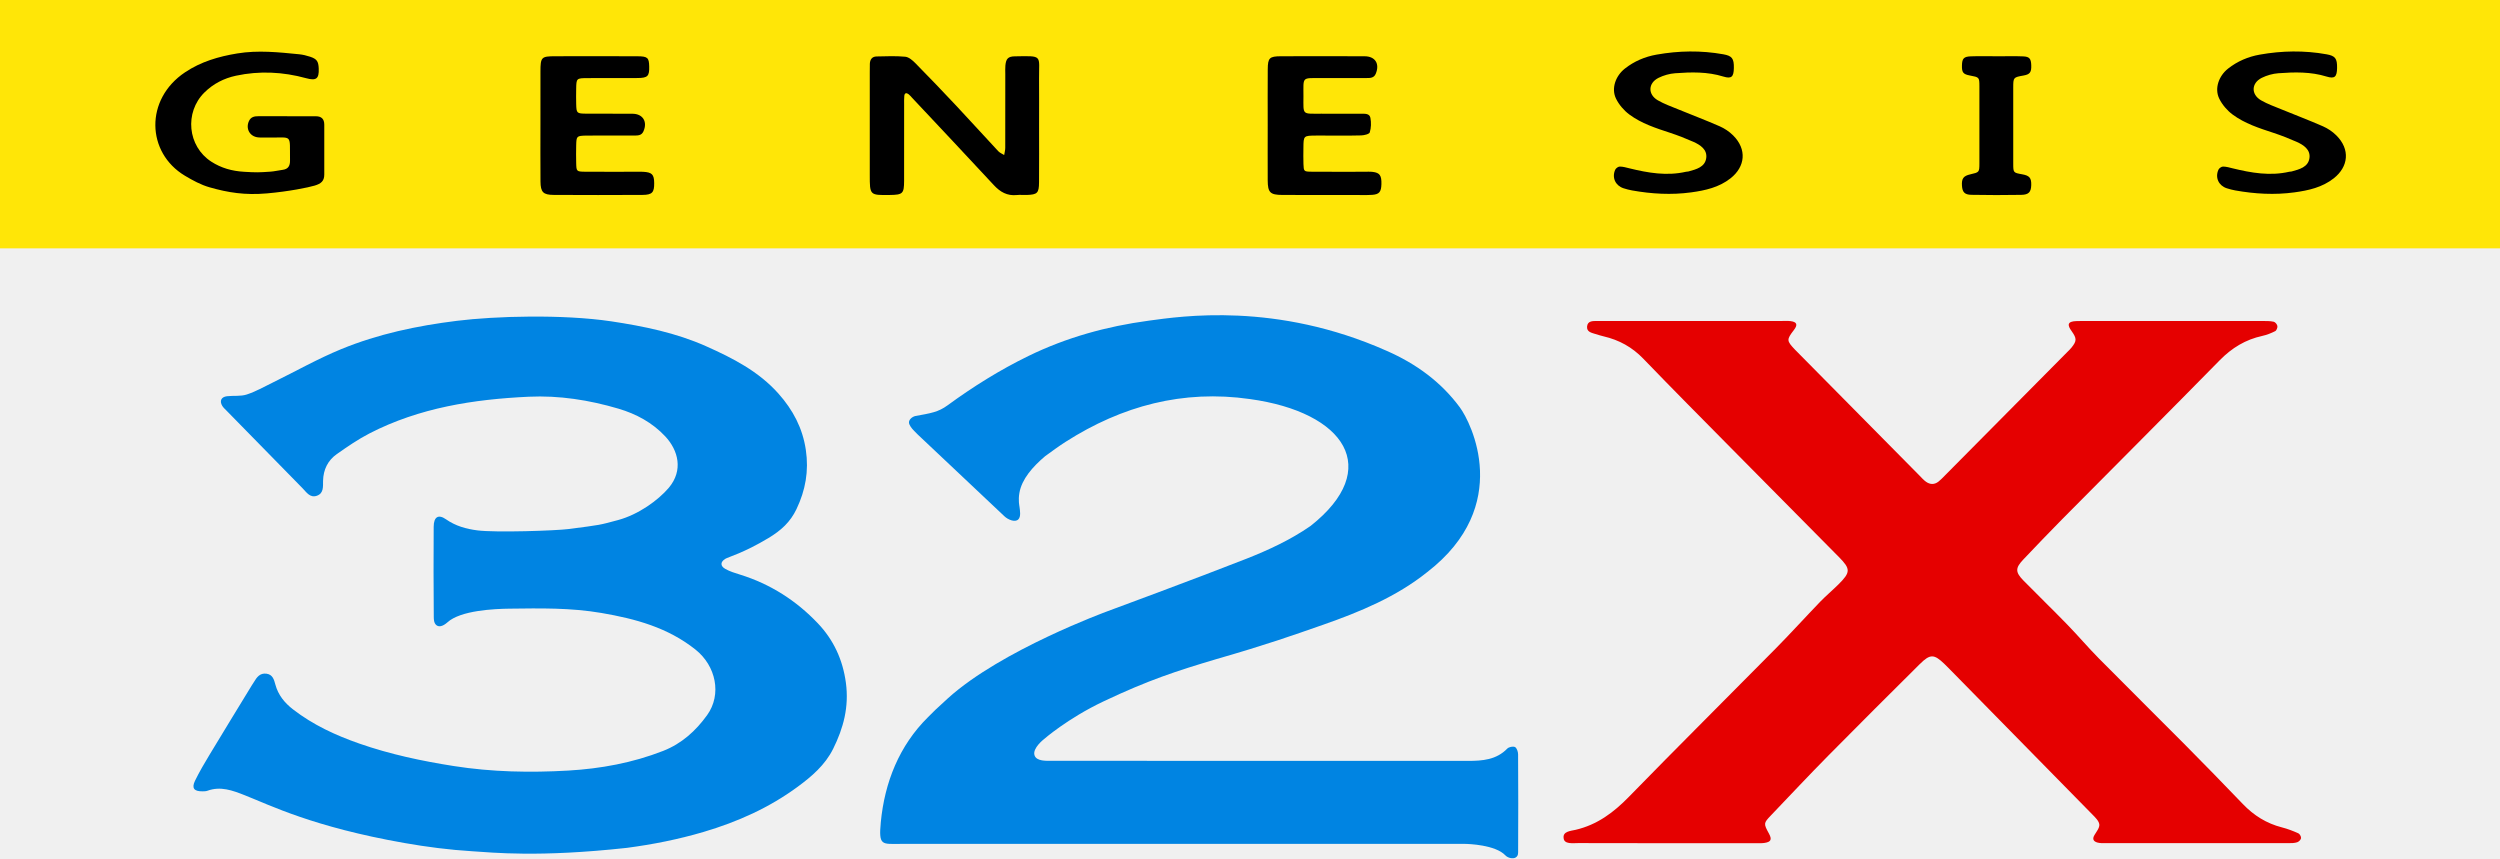
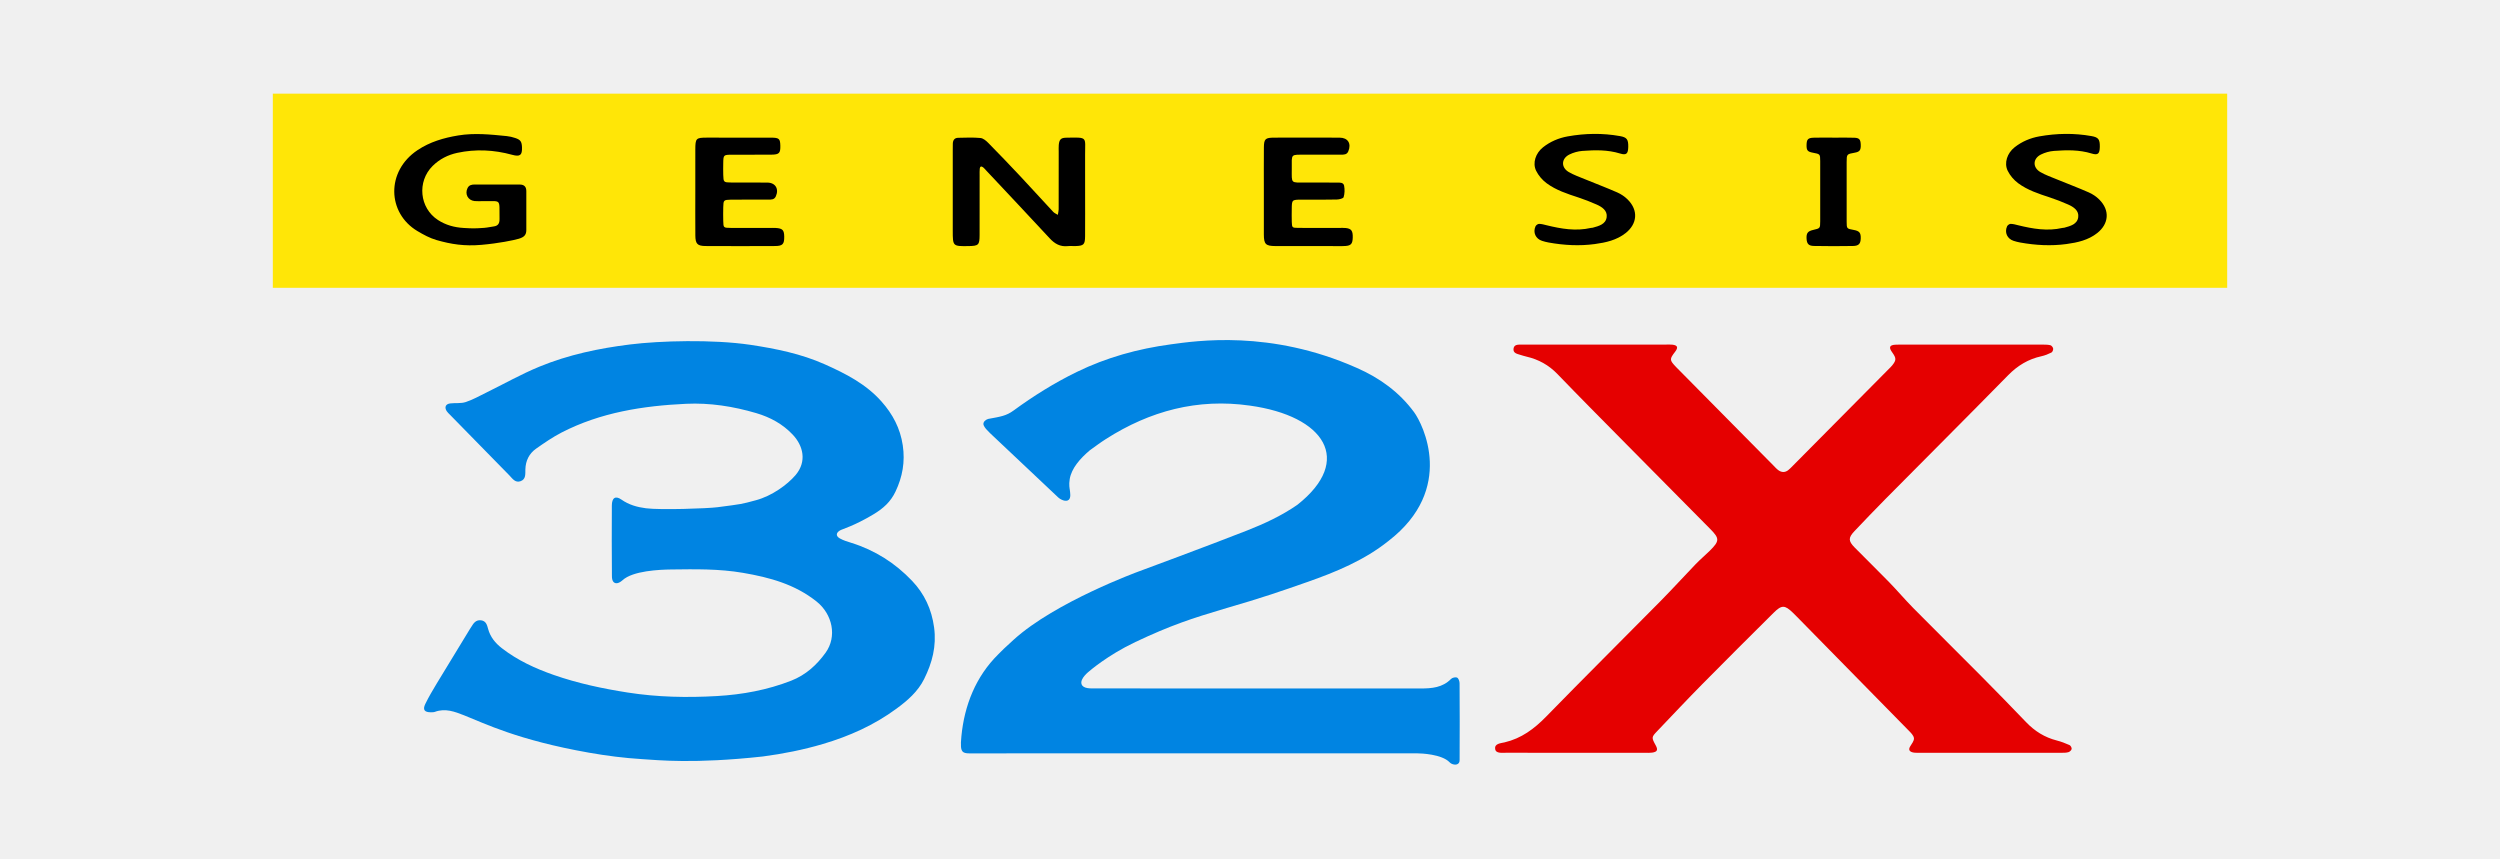
<svg xmlns="http://www.w3.org/2000/svg" version="1.1" id="Ebene_1" x="0px" y="0px" width="566.929px" height="194.629px" viewBox="0 0 566.929 194.629" enable-background="new 0 0 566.929 194.629" xml:space="preserve">
-   <g>
-     <rect fill="#FFE607" width="566.929" height="56.319" />
-     <path d="M235.634,28.608c0,4.249,0.023,8.497-0.009,12.745c-0.019,2.431-0.391,2.779-2.778,2.858   c-0.754,0.026-1.518-0.061-2.264,0.017c-2.171,0.227-3.76-0.682-5.208-2.246c-6.147-6.639-12.359-13.217-18.548-19.817   c-0.257-0.274-0.495-0.577-0.79-0.804c-0.486-0.375-0.897-0.287-0.966,0.373c-0.067,0.654-0.04,1.319-0.04,1.98   c-0.002,5.758,0.011,11.517-0.006,17.275c-0.009,2.93-0.293,3.187-3.268,3.227c-4.516,0.061-4.517,0.061-4.518-4.532   c0-7.741,0-15.482,0-23.223c0-0.661-0.005-1.322,0.017-1.982c0.032-0.984,0.5-1.656,1.527-1.675   c2.169-0.042,4.353-0.145,6.503,0.06c0.811,0.078,1.664,0.822,2.295,1.463c3.109,3.157,6.175,6.356,9.207,9.588   c3.223,3.436,6.38,6.934,9.595,10.378c0.351,0.376,0.886,0.58,1.336,0.863c0.084-0.536,0.24-1.071,0.242-1.607   c0.018-5.569,0.01-11.139,0.011-16.709c0-0.661-0.042-1.326,0.02-1.981c0.143-1.522,0.592-2.055,2.105-2.082   c6.506-0.114,5.488-0.327,5.532,5.069C235.658,21.434,235.635,25.021,235.634,28.608z" />
-     <path d="M65.123,26.365c2.169,0,4.339,0,6.509,0c1.274,0,1.906,0.631,1.905,1.909c-0.003,3.773,0.002,7.546,0,11.32   c-0.001,1.461-0.741,2.063-2.176,2.492c-1.435,0.43-5.864,1.337-10.829,1.771c-4.965,0.434-8.795-0.173-13.031-1.387   c-1.953-0.56-3.82-1.573-5.58-2.627c-8.726-5.224-9.135-17.327,0.058-23.458c3.592-2.396,7.572-3.568,11.829-4.267   c4.734-0.778,9.369-0.271,14.04,0.189c0.834,0.082,1.672,0.29,2.47,0.553c1.539,0.508,1.9,1.057,1.962,2.696   c0.087,2.319-0.571,2.805-2.866,2.175c-5.256-1.444-10.581-1.705-15.907-0.562c-2.693,0.578-5.141,1.815-7.147,3.8   c-4.566,4.518-3.834,12.207,1.559,15.691c2.246,1.451,4.702,2.139,7.446,2.298c2.74,0.159,3.197,0.159,5.942-0.029   c0.926-0.063,1.845-0.294,2.772-0.412c1.285-0.165,1.706-0.907,1.688-2.147c-0.095-6.195,0.709-5.074-4.998-5.188   c-0.754-0.015-1.516,0.054-2.262-0.029c-1.907-0.211-2.864-2.033-2.026-3.753c0.444-0.911,1.242-1.051,2.134-1.046   c2.17,0.01,4.339,0.003,6.509,0.003C65.123,26.359,65.123,26.362,65.123,26.365z" />
-     <path d="M122.558,28.121c0-3.966-0.01-7.934,0.002-11.9c0.011-3.258,0.193-3.458,3.31-3.466c6.233-0.015,12.467-0.024,18.7,0.006   c2.303,0.011,2.605,0.328,2.651,2.308c0.05,2.187-0.32,2.604-2.616,2.626c-3.777,0.037-7.556-0.004-11.333,0.016   c-2.562,0.015-2.569,0.037-2.611,2.475c-0.02,1.133-0.029,2.268,0.003,3.4c0.059,2.092,0.118,2.17,2.323,2.19   c3.494,0.031,6.989-0.02,10.483,0.02c2.348,0.026,3.42,1.852,2.432,4.017c-0.45,0.984-1.341,0.917-2.181,0.921   c-2.928,0.016-5.856,0.008-8.784,0.008c-0.661,0-1.323-0.015-1.983,0.003c-2.185,0.06-2.239,0.101-2.291,2.228   c-0.033,1.321-0.033,2.645,0,3.966c0.047,1.953,0.064,1.988,2.133,2.003c3.778,0.027,7.555,0.007,11.333,0.007   c0.566,0,1.134-0.024,1.7,0.007c2.029,0.11,2.5,0.595,2.523,2.552c0.024,2.124-0.446,2.68-2.658,2.692   c-6.705,0.039-13.411,0.038-20.117,0.001c-2.406-0.013-2.986-0.614-3.009-3.048C122.529,36.811,122.558,32.466,122.558,28.121z" />
-     <path d="M287.481,28.15c0-4.155-0.024-8.312,0.009-12.467c0.021-2.555,0.391-2.916,2.992-2.925   c6.327-0.023,12.655-0.027,18.982,0.003c2.414,0.011,3.455,1.711,2.521,3.959c-0.416,1.003-1.293,0.979-2.144,0.979   c-3.399,0.012-6.801,0.002-10.2,0.008c-4.527,0.009-4.046-0.385-4.056,4.15c-0.013,4.318-0.354,3.917,3.994,3.927   c3.021,0.006,6.045-0.006,9.065,0.009c0.841,0.004,1.933-0.103,2.126,0.934c0.2,1.065,0.168,2.264-0.143,3.29   c-0.121,0.4-1.27,0.672-1.959,0.69c-2.83,0.077-5.666,0.034-8.498,0.035c-0.565,0-1.135-0.004-1.699,0   c-2.861,0.022-2.866,0.022-2.893,2.767c-0.011,1.228-0.035,2.457,0.008,3.684c0.062,1.665,0.093,1.728,1.817,1.744   c3.966,0.037,7.933,0.011,11.899,0.013c0.66,0,1.328-0.048,1.98,0.029c1.607,0.189,2.038,0.825,1.985,2.784   c-0.047,1.728-0.478,2.309-2.063,2.419c-1.41,0.099-2.832,0.033-4.248,0.033c-5.385,0.002-10.769,0.019-16.149-0.007   c-2.78-0.014-3.31-0.542-3.326-3.308C287.458,36.65,287.481,32.4,287.481,28.15z" />
-     <path d="M393.19,15.429c-0.035,1.989-0.528,2.503-2.38,1.932c-3.604-1.113-7.264-1.025-10.928-0.752   c-1.278,0.096-2.611,0.471-3.762,1.039c-2.391,1.181-2.479,3.761-0.176,5.097c1.455,0.844,3.072,1.413,4.639,2.056   c3.131,1.287,6.299,2.48,9.396,3.839c1.102,0.483,2.172,1.199,3.023,2.043c3.231,3.204,2.752,7.135-0.559,9.75   c-2.615,2.067-5.75,2.756-8.929,3.191c-4.485,0.613-8.968,0.356-13.418-0.442c-0.646-0.116-1.286-0.284-1.911-0.484   c-1.85-0.594-2.701-2.418-1.904-4.204c0.152-0.342,0.688-0.723,1.043-0.722c0.731,0.002,1.469,0.225,2.192,0.402   c4.229,1.037,8.474,1.774,12.825,0.777c0.184-0.042,0.382-0.021,0.563-0.071c1.754-0.486,3.744-0.982,4.022-3.043   c0.26-1.925-1.351-2.988-2.954-3.692c-1.713-0.753-3.462-1.444-5.24-2.028c-3.227-1.061-6.482-2.104-9.229-4.14   c-1.237-0.917-2.362-2.23-3.037-3.609c-1.118-2.285-0.118-5.136,2.003-6.81c2.116-1.67,4.554-2.7,7.172-3.167   c5.036-0.897,10.099-0.987,15.155-0.08C392.77,12.664,393.229,13.249,393.19,15.429z" />
-     <path d="M529.982,15.429c-0.035,1.989-0.527,2.503-2.381,1.932c-3.602-1.113-7.262-1.025-10.928-0.752   c-1.277,0.096-2.609,0.471-3.76,1.039c-2.391,1.181-2.48,3.761-0.176,5.097c1.455,0.844,3.07,1.413,4.639,2.056   c3.129,1.287,6.299,2.48,9.395,3.839c1.102,0.483,2.174,1.199,3.023,2.043c3.232,3.204,2.754,7.135-0.557,9.75   c-2.617,2.067-5.75,2.756-8.93,3.191c-4.484,0.613-8.969,0.356-13.418-0.442c-0.646-0.116-1.285-0.284-1.91-0.484   c-1.85-0.594-2.701-2.418-1.904-4.204c0.15-0.342,0.686-0.723,1.043-0.722c0.73,0.002,1.469,0.225,2.191,0.402   c4.229,1.037,8.475,1.774,12.826,0.777c0.184-0.042,0.381-0.021,0.561-0.071c1.754-0.486,3.746-0.982,4.023-3.043   c0.262-1.925-1.352-2.988-2.953-3.692c-1.713-0.753-3.463-1.444-5.24-2.028c-3.229-1.061-6.484-2.104-9.229-4.14   c-1.238-0.917-2.363-2.23-3.037-3.609c-1.117-2.285-0.119-5.136,2.002-6.81c2.117-1.67,4.555-2.7,7.172-3.167   c5.037-0.897,10.1-0.987,15.158-0.08C529.562,12.664,530.021,13.249,529.982,15.429z" />
-     <path d="M452.875,12.766c1.98,0,3.965-0.065,5.941,0.021c1.416,0.062,1.756,0.533,1.813,1.979c0.064,1.616-0.291,2.097-1.73,2.355   c-2.326,0.417-2.35,0.417-2.355,2.749c-0.012,5.754-0.012,11.509,0.002,17.263c0.004,2.036,0.029,2.036,2.035,2.396   c1.652,0.296,2.09,0.818,2.047,2.443c-0.041,1.567-0.561,2.187-2.264,2.216c-3.771,0.066-7.547,0.065-11.318-0.008   c-1.545-0.03-2.039-0.634-2.129-2.062c-0.102-1.636,0.328-2.223,1.898-2.584c2.02-0.464,2.051-0.464,2.057-2.468   c0.018-5.849,0.018-11.697,0-17.546c-0.008-2.004-0.043-2.004-2.146-2.396c-1.533-0.286-1.852-0.682-1.811-2.281   c0.037-1.568,0.396-2.007,2.018-2.067c1.98-0.072,3.965-0.017,5.943-0.017C452.875,12.762,452.875,12.764,452.875,12.766z" />
-     <path fill="#0084E2" d="M341.373,193.968c-2.26-2.385-8.34-2.6-9.285-2.6c-42.588,0-85.174-0.002-127.765,0.002   c-4.329,0-5.108,0.532-4.578-4.957c0.868-8.979,4.167-17.322,10.688-23.765c1.249-1.271,1.666-1.7,4.52-4.287   c12.092-10.957,36.182-19.743,36.182-19.743s20.159-7.443,31.479-11.898c5.085-2,10.05-4.309,14.578-7.444   c16.42-12.944,7.894-25.789-13.755-28.782c-15.163-2.17-28.978,1.533-41.748,9.677c-1.667,1.064-3.074,2.125-4.684,3.281   c-2.856,2.414-5.307,5.229-5.836,8.34c-0.286,1.68-0.013,2.838,0.021,3.112c0.108,0.871,0.375,2.251-0.272,2.884   c-0.778,0.76-2.394-0.002-3.111-0.681c-6.58-6.219-13.172-12.424-19.759-18.636c-0.412-0.389-1.173-1.221-1.173-1.221   s-0.72-0.834-0.745-1.406c-0.029-0.644,0.604-1.249,1.36-1.485c3.589-0.661,5.245-0.873,7.399-2.448   c5.797-4.237,11.855-8.025,18.325-11.18c8.651-4.219,17.747-6.726,27.272-8.01c7.325-0.988,28.84-4.338,53.973,6.837   c6.629,2.907,12.313,7.024,16.597,12.831c2.536,3.437,12.095,22.281-7.382,37.333c-6.963,5.588-15.275,9.039-23.674,11.972   c-7.188,2.51-12.465,4.396-24.227,7.794c-8.931,2.658-15.342,4.736-25.563,9.585c-8.129,3.856-13.465,8.543-13.465,8.543   s-2.662,2.053-2.147,3.659c0.446,1.394,2.668,1.254,3.975,1.257c31.445,0.02,62.892,0.014,94.337,0.016   c3.254,0,6.408-0.229,8.893-2.784c0.361-0.373,1.318-0.574,1.75-0.357c0.414,0.207,0.703,1.061,0.707,1.633   c0.049,7.365,0.051,14.893,0.008,22.258c-0.006,0.715-0.241,0.971-0.596,1.178C343.134,194.789,341.994,194.623,341.373,193.968z" />
-     <path fill="#0084E2" d="M107.1,193.042c-5.159-0.315-10.332-0.979-15.427-1.879c-20.739-3.656-30.385-8.554-36.174-10.826   c-2.766-1.086-5.47-2.114-8.476-1.012c-0.343,0.127-0.745,0.12-1.121,0.127c-1.911,0.021-2.496-0.722-1.666-2.427   c0.989-2.032,2.148-3.985,3.317-5.926c3.167-5.252,6.376-10.479,9.57-15.717c0.147-0.24,0.315-0.471,0.46-0.715   c0.651-1.09,1.366-2.1,2.858-1.891c1.403,0.197,1.706,1.354,2,2.451c0.642,2.387,2.099,4.166,4.016,5.647   c4.536,3.511,9.659,5.873,15.033,7.748c6.969,2.431,14.143,3.953,21.429,5.097c8.627,1.354,17.299,1.526,25.961,1.024   c7.342-0.427,14.576-1.752,21.498-4.457c4.213-1.646,7.409-4.552,9.968-8.103c3.395-4.711,2.004-11.188-2.622-14.871   c-6.284-5.002-13.592-6.979-21.333-8.309c-6.96-1.193-13.912-1.065-20.879-0.975c-3.271,0.043-11.09,0.354-14.087,3.135   c-1.104,0.972-1.979,1.045-2.504,0.572c-0.525-0.476-0.548-1.228-0.554-1.886c-0.059-6.8-0.066-13.603-0.021-20.401   c0.015-2.227,1.054-2.902,2.78-1.693c2.18,1.527,4.599,2.195,7.125,2.519c4.196,0.539,17.892,0.063,20.69-0.303   c7.481-0.978,6.828-0.86,11.194-2.03c4.673-1.251,9.131-4.531,11.458-7.242c0.038-0.043,0.076-0.088,0.113-0.133   c3.244-3.908,2.154-8.406-0.864-11.626c-2.898-3.091-6.541-5.07-10.597-6.267c-6.647-1.96-13.456-3.032-20.365-2.707   c-12.507,0.588-24.774,2.497-36.083,8.316c-2.589,1.332-5.016,3.008-7.407,4.686c-2.042,1.432-3.07,3.531-3.128,6.056   c-0.03,1.313,0.18,2.815-1.379,3.388c-1.573,0.578-2.388-0.791-3.285-1.701c-5.76-5.852-11.496-11.727-17.238-17.598   c-0.33-0.337-0.698-0.658-0.942-1.053c-0.694-1.123-0.267-2.054,1.063-2.208c1.488-0.172,3.082,0.063,4.464-0.387   c2.042-0.665,3.952-1.753,5.895-2.707c5.165-2.533,10.195-5.386,15.502-7.57c8.405-3.458,17.25-5.316,26.285-6.437   c8.648-1.073,23.906-1.519,34.944,0.111c7.378,1.115,14.691,2.597,21.539,5.649c6.041,2.692,11.94,5.698,16.45,10.779   c3.26,3.672,5.449,7.775,6.183,12.751c0.704,4.77-0.081,9.127-2.12,13.406c-1.404,2.947-3.504,4.856-6.393,6.588   c-5.668,3.399-9.024,4.248-9.741,4.685c-1.14,0.694-1.19,1.618-0.027,2.284c1.046,0.599,2.248,0.953,3.413,1.316   c6.821,2.129,12.679,5.873,17.563,11.002c3.567,3.745,5.68,8.231,6.39,13.536c0.726,5.433-0.549,10.236-2.896,14.957   c-1.827,3.675-4.856,6.261-8.043,8.605c-6.444,4.744-13.622,7.955-21.316,10.232c-5.727,1.693-11.531,2.842-17.409,3.619   C122.068,194.468,111.803,193.33,107.1,193.042z" />
-     <path fill="#E50000" d="M383.914,72.788c6.705,0,13.41,0,20.116,0.001c0.66,0,1.328-0.05,1.981,0.028   c1.494,0.178,1.725,0.81,0.787,2.032c-1.676,2.182-1.662,2.417,0.246,4.435c0.063,0.069,0.133,0.134,0.199,0.201   c9.356,9.465,18.715,18.931,28.074,28.396c0.465,0.47,0.902,0.98,1.438,1.361c0.939,0.676,1.945,0.69,2.869-0.054   c0.514-0.412,0.969-0.899,1.434-1.369c9.24-9.319,18.48-18.64,27.719-27.962c0.334-0.335,0.682-0.659,0.977-1.026   c1.232-1.531,1.203-2.073,0.053-3.714c-1.035-1.398-1.035-2.249,1.076-2.302c0.461-0.012,0.939-0.026,1.412-0.026   c13.6,0,27.199-0.003,40.799,0.005c0.844,0,1.711-0.01,2.525,0.169c0.348,0.076,0.771,0.6,0.83,0.971   c0.057,0.367-0.199,1.01-0.504,1.162c-0.918,0.461-1.902,0.855-2.906,1.075c-3.807,0.832-6.908,2.712-9.66,5.516   c-11.838,12.063-23.799,24.005-35.695,36.012c-2.984,3.016-5.918,6.092-8.842,9.17c-1.85,1.946-1.855,2.863,0.021,4.782   c3.295,3.36,6.68,6.632,9.959,10.007c2.43,2.5,4.688,5.17,7.137,7.648c6.508,6.582,13.096,13.082,19.613,19.653   c4.387,4.422,8.736,8.881,13.047,13.377c2.482,2.593,5.373,4.401,8.861,5.293c1.271,0.322,2.514,0.806,3.715,1.338   c0.326,0.146,0.666,0.763,0.617,1.109c-0.051,0.356-0.516,0.813-0.891,0.932c-0.613,0.193-1.301,0.195-1.955,0.195   c-13.883,0.01-27.766,0.008-41.648,0.002c-0.563,0-1.15,0.012-1.684-0.14c-0.883-0.252-1.217-0.784-0.67-1.7   c0.459-0.771,1.186-1.648,1.102-2.402c-0.092-0.801-0.914-1.588-1.559-2.243c-10.768-10.99-21.557-21.96-32.342-32.933   c-0.396-0.404-0.795-0.808-1.203-1.201c-2.383-2.303-3.256-2.332-5.643,0.043c-6.896,6.858-13.799,13.715-20.631,20.64   c-4.438,4.498-8.764,9.108-13.129,13.679c-1.646,1.722-1.645,1.831-0.396,4.114c0.713,1.305,0.445,1.879-1.045,2.092   c-0.646,0.094-1.316,0.057-1.979,0.057c-13.41,0.002-26.82,0.018-40.23-0.023c-1.205-0.004-3.222,0.324-3.326-1.143   c-0.211-1.533,1.641-1.611,2.729-1.867c4.883-1.143,8.612-3.928,12.065-7.471c11.008-11.291,22.199-22.398,33.279-33.619   c3.439-3.484,6.729-7.119,10.127-10.645c1.311-1.355,2.764-2.568,4.104-3.896c2.799-2.778,2.81-3.517,0.117-6.237   c-8.166-8.259-16.348-16.498-24.508-24.761c-6.633-6.715-13.291-13.408-19.84-20.205c-2.521-2.617-5.482-4.244-8.967-5.059   c-0.643-0.15-1.273-0.349-1.904-0.544c-0.896-0.277-2.004-0.489-1.881-1.71c0.125-1.243,1.217-1.243,2.188-1.241   c0.568,0.001,1.135-0.002,1.701-0.002C370.501,72.788,377.208,72.788,383.914,72.788z" />
-     <polygon fill="#FFFFFF" points="522.242,37.74 522.324,37.567 522.201,37.697  " />
-     <polygon fill="#FFFFFF" points="522.201,37.697 522.06,37.822 522.242,37.74  " />
+   <defs id="defs33" />
+   <g id="g28" transform="matrix(0.7817447,0,0,0.7817447,61.86765,21.23942)">
+     <rect width="566.929" height="56.319" id="rect2" x="0" y="0" style="fill:#ffe607" />
+     <path d="m 235.634,28.608 c 0,4.249 0.023,8.497 -0.009,12.745 -0.019,2.431 -0.391,2.779 -2.778,2.858 -0.754,0.026 -1.518,-0.061 -2.264,0.017 -2.171,0.227 -3.76,-0.682 -5.208,-2.246 -6.147,-6.639 -12.359,-13.217 -18.548,-19.817 -0.257,-0.274 -0.495,-0.577 -0.79,-0.804 -0.486,-0.375 -0.897,-0.287 -0.966,0.373 -0.067,0.654 -0.04,1.319 -0.04,1.98 -0.002,5.758 0.011,11.517 -0.006,17.275 -0.009,2.93 -0.293,3.187 -3.268,3.227 -4.516,0.061 -4.517,0.061 -4.518,-4.532 0,-7.741 0,-15.482 0,-23.223 0,-0.661 -0.005,-1.322 0.017,-1.982 0.032,-0.984 0.5,-1.656 1.527,-1.675 2.169,-0.042 4.353,-0.145 6.503,0.06 0.811,0.078 1.664,0.822 2.295,1.463 3.109,3.157 6.175,6.356 9.207,9.588 3.223,3.436 6.38,6.934 9.595,10.378 0.351,0.376 0.886,0.58 1.336,0.863 0.084,-0.536 0.24,-1.071 0.242,-1.607 0.018,-5.569 0.01,-11.139 0.011,-16.709 0,-0.661 -0.042,-1.326 0.02,-1.981 0.143,-1.522 0.592,-2.055 2.105,-2.082 6.506,-0.114 5.488,-0.327 5.532,5.069 0.029,3.588 0.006,7.175 0.005,10.762 z" id="path4" />
+     <path d="m 65.123,26.365 c 2.169,0 4.339,0 6.509,0 1.274,0 1.906,0.631 1.905,1.909 -0.003,3.773 0.002,7.546 0,11.32 -0.001,1.461 -0.741,2.063 -2.176,2.492 -1.435,0.43 -5.864,1.337 -10.829,1.771 -4.965,0.434 -8.795,-0.173 -13.031,-1.387 -1.953,-0.56 -3.82,-1.573 -5.58,-2.627 -8.726,-5.224 -9.135,-17.327 0.058,-23.458 3.592,-2.396 7.572,-3.568 11.829,-4.267 4.734,-0.778 9.369,-0.271 14.04,0.189 0.834,0.082 1.672,0.29 2.47,0.553 1.539,0.508 1.9,1.057 1.962,2.696 0.087,2.319 -0.571,2.805 -2.866,2.175 -5.256,-1.444 -10.581,-1.705 -15.907,-0.562 -2.693,0.578 -5.141,1.815 -7.147,3.8 -4.566,4.518 -3.834,12.207 1.559,15.691 2.246,1.451 4.702,2.139 7.446,2.298 2.74,0.159 3.197,0.159 5.942,-0.029 0.926,-0.063 1.845,-0.294 2.772,-0.412 1.285,-0.165 1.706,-0.907 1.688,-2.147 -0.095,-6.195 0.709,-5.074 -4.998,-5.188 -0.754,-0.015 -1.516,0.054 -2.262,-0.029 C 56.6,30.942 55.643,29.12 56.481,27.4 c 0.444,-0.911 1.242,-1.051 2.134,-1.046 2.17,0.01 4.339,0.003 6.509,0.003 -10e-4,0.002 -10e-4,0.005 -10e-4,0.008 z" id="path6" />
+     <path d="m 122.558,28.121 c 0,-3.966 -0.01,-7.934 0.002,-11.9 0.011,-3.258 0.193,-3.458 3.31,-3.466 6.233,-0.015 12.467,-0.024 18.7,0.006 2.303,0.011 2.605,0.328 2.651,2.308 0.05,2.187 -0.32,2.604 -2.616,2.626 -3.777,0.037 -7.556,-0.004 -11.333,0.016 -2.562,0.015 -2.569,0.037 -2.611,2.475 -0.02,1.133 -0.029,2.268 0.003,3.4 0.059,2.092 0.118,2.17 2.323,2.19 3.494,0.031 6.989,-0.02 10.483,0.02 2.348,0.026 3.42,1.852 2.432,4.017 -0.45,0.984 -1.341,0.917 -2.181,0.921 -2.928,0.016 -5.856,0.008 -8.784,0.008 -0.661,0 -1.323,-0.015 -1.983,0.003 -2.185,0.06 -2.239,0.101 -2.291,2.228 -0.033,1.321 -0.033,2.645 0,3.966 0.047,1.953 0.064,1.988 2.133,2.003 3.778,0.027 7.555,0.007 11.333,0.007 0.566,0 1.134,-0.024 1.7,0.007 2.029,0.11 2.5,0.595 2.523,2.552 0.024,2.124 -0.446,2.68 -2.658,2.692 -6.705,0.039 -13.411,0.038 -20.117,10e-4 -2.406,-0.013 -2.986,-0.614 -3.009,-3.048 -0.039,-4.342 -0.01,-8.687 -0.01,-13.032 z" id="path8" />
+     <path d="m 287.481,28.15 c 0,-4.155 -0.024,-8.312 0.009,-12.467 0.021,-2.555 0.391,-2.916 2.992,-2.925 6.327,-0.023 12.655,-0.027 18.982,0.003 2.414,0.011 3.455,1.711 2.521,3.959 -0.416,1.003 -1.293,0.979 -2.144,0.979 -3.399,0.012 -6.801,0.002 -10.2,0.008 -4.527,0.009 -4.046,-0.385 -4.056,4.15 -0.013,4.318 -0.354,3.917 3.994,3.927 3.021,0.006 6.045,-0.006 9.065,0.009 0.841,0.004 1.933,-0.103 2.126,0.934 0.2,1.065 0.168,2.264 -0.143,3.29 -0.121,0.4 -1.27,0.672 -1.959,0.69 -2.83,0.077 -5.666,0.034 -8.498,0.035 -0.565,0 -1.135,-0.004 -1.699,0 -2.861,0.022 -2.866,0.022 -2.893,2.767 -0.011,1.228 -0.035,2.457 0.008,3.684 0.062,1.665 0.093,1.728 1.817,1.744 3.966,0.037 7.933,0.011 11.899,0.013 0.66,0 1.328,-0.048 1.98,0.029 1.607,0.189 2.038,0.825 1.985,2.784 -0.047,1.728 -0.478,2.309 -2.063,2.419 -1.41,0.099 -2.832,0.033 -4.248,0.033 -5.385,0.002 -10.769,0.019 -16.149,-0.007 -2.78,-0.014 -3.31,-0.542 -3.326,-3.308 -0.023,-4.25 0,-8.5 0,-12.75 z" id="path10" />
+     <path d="m 393.19,15.429 c -0.035,1.989 -0.528,2.503 -2.38,1.932 -3.604,-1.113 -7.264,-1.025 -10.928,-0.752 -1.278,0.096 -2.611,0.471 -3.762,1.039 -2.391,1.181 -2.479,3.761 -0.176,5.097 1.455,0.844 3.072,1.413 4.639,2.056 3.131,1.287 6.299,2.48 9.396,3.839 1.102,0.483 2.172,1.199 3.023,2.043 3.231,3.204 2.752,7.135 -0.559,9.75 -2.615,2.067 -5.75,2.756 -8.929,3.191 -4.485,0.613 -8.968,0.356 -13.418,-0.442 -0.646,-0.116 -1.286,-0.284 -1.911,-0.484 -1.85,-0.594 -2.701,-2.418 -1.904,-4.204 0.152,-0.342 0.688,-0.723 1.043,-0.722 0.731,0.002 1.469,0.225 2.192,0.402 4.229,1.037 8.474,1.774 12.825,0.777 0.184,-0.042 0.382,-0.021 0.563,-0.071 1.754,-0.486 3.744,-0.982 4.022,-3.043 0.26,-1.925 -1.351,-2.988 -2.954,-3.692 -1.713,-0.753 -3.462,-1.444 -5.24,-2.028 -3.227,-1.061 -6.482,-2.104 -9.229,-4.14 -1.237,-0.917 -2.362,-2.23 -3.037,-3.609 -1.118,-2.285 -0.118,-5.136 2.003,-6.81 2.116,-1.67 4.554,-2.7 7.172,-3.167 5.036,-0.897 10.099,-0.987 15.155,-0.08 1.974,0.353 2.433,0.938 2.394,3.118 z" id="path12" />
+     <path d="m 529.982,15.429 c -0.035,1.989 -0.527,2.503 -2.381,1.932 -3.602,-1.113 -7.262,-1.025 -10.928,-0.752 -1.277,0.096 -2.609,0.471 -3.76,1.039 -2.391,1.181 -2.48,3.761 -0.176,5.097 1.455,0.844 3.07,1.413 4.639,2.056 3.129,1.287 6.299,2.48 9.395,3.839 1.102,0.483 2.174,1.199 3.023,2.043 3.232,3.204 2.754,7.135 -0.557,9.75 -2.617,2.067 -5.75,2.756 -8.93,3.191 -4.484,0.613 -8.969,0.356 -13.418,-0.442 -0.646,-0.116 -1.285,-0.284 -1.91,-0.484 -1.85,-0.594 -2.701,-2.418 -1.904,-4.204 0.15,-0.342 0.686,-0.723 1.043,-0.722 0.73,0.002 1.469,0.225 2.191,0.402 4.229,1.037 8.475,1.774 12.826,0.777 0.184,-0.042 0.381,-0.021 0.561,-0.071 1.754,-0.486 3.746,-0.982 4.023,-3.043 0.262,-1.925 -1.352,-2.988 -2.953,-3.692 -1.713,-0.753 -3.463,-1.444 -5.24,-2.028 -3.229,-1.061 -6.484,-2.104 -9.229,-4.14 -1.238,-0.917 -2.363,-2.23 -3.037,-3.609 -1.117,-2.285 -0.119,-5.136 2.002,-6.81 2.117,-1.67 4.555,-2.7 7.172,-3.167 5.037,-0.897 10.1,-0.987 15.158,-0.08 1.97,0.353 2.429,0.938 2.39,3.118 z" id="path14" />
+     <path d="m 452.875,12.766 c 1.98,0 3.965,-0.065 5.941,0.021 1.416,0.062 1.756,0.533 1.813,1.979 0.064,1.616 -0.291,2.097 -1.73,2.355 -2.326,0.417 -2.35,0.417 -2.355,2.749 -0.012,5.754 -0.012,11.509 0.002,17.263 0.004,2.036 0.029,2.036 2.035,2.396 1.652,0.296 2.09,0.818 2.047,2.443 -0.041,1.567 -0.561,2.187 -2.264,2.216 -3.771,0.066 -7.547,0.065 -11.318,-0.008 -1.545,-0.03 -2.039,-0.634 -2.129,-2.062 -0.102,-1.636 0.328,-2.223 1.898,-2.584 2.02,-0.464 2.051,-0.464 2.057,-2.468 0.018,-5.849 0.018,-11.697 0,-17.546 -0.008,-2.004 -0.043,-2.004 -2.146,-2.396 -1.533,-0.286 -1.852,-0.682 -1.811,-2.281 0.037,-1.568 0.396,-2.007 2.018,-2.067 1.98,-0.072 3.965,-0.017 5.943,-0.017 -10e-4,0.003 -10e-4,0.005 -10e-4,0.007 z" id="path16" />
+     <path d="m 341.373,193.968 c -2.26,-2.385 -8.34,-2.6 -9.285,-2.6 -42.588,0 -85.174,-0.002 -127.765,0.002 -4.329,0 -5.108,0.532 -4.578,-4.957 0.868,-8.979 4.167,-17.322 10.688,-23.765 1.249,-1.271 1.666,-1.7 4.52,-4.287 12.092,-10.957 36.182,-19.743 36.182,-19.743 0,0 20.159,-7.443 31.479,-11.898 5.085,-2 10.05,-4.309 14.578,-7.444 16.42,-12.944 7.894,-25.789 -13.755,-28.782 -15.163,-2.17 -28.978,1.533 -41.748,9.677 -1.667,1.064 -3.074,2.125 -4.684,3.281 -2.856,2.414 -5.307,5.229 -5.836,8.34 -0.286,1.68 -0.013,2.838 0.021,3.112 0.108,0.871 0.375,2.251 -0.272,2.884 -0.778,0.76 -2.394,-0.002 -3.111,-0.681 -6.58,-6.219 -13.172,-12.424 -19.759,-18.636 -0.412,-0.389 -1.173,-1.221 -1.173,-1.221 0,0 -0.72,-0.834 -0.745,-1.406 -0.029,-0.644 0.604,-1.249 1.36,-1.485 3.589,-0.661 5.245,-0.873 7.399,-2.448 5.797,-4.237 11.855,-8.025 18.325,-11.18 8.651,-4.219 17.747,-6.726 27.272,-8.01 7.325,-0.988 28.84,-4.338 53.973,6.837 6.629,2.907 12.313,7.024 16.597,12.831 2.536,3.437 12.095,22.281 -7.382,37.333 -6.963,5.588 -15.275,9.039 -23.674,11.972 -7.188,2.51 -12.465,4.396 -24.227,7.794 -8.931,2.658 -15.342,4.736 -25.563,9.585 -8.129,3.856 -13.465,8.543 -13.465,8.543 0,0 -2.662,2.053 -2.147,3.659 0.446,1.394 2.668,1.254 3.975,1.257 31.445,0.02 62.892,0.014 94.337,0.016 3.254,0 6.408,-0.229 8.893,-2.784 0.361,-0.373 1.318,-0.574 1.75,-0.357 0.414,0.207 0.703,1.061 0.707,1.633 0.049,7.365 0.051,14.893 0.008,22.258 -0.006,0.715 -0.241,0.971 -0.596,1.178 -0.538,0.313 -1.678,0.147 -2.299,-0.508 z" id="path18" style="fill:#0084e2" />
+     <path d="m 107.1,193.042 c -5.159,-0.315 -10.332,-0.979 -15.427,-1.879 -20.739,-3.656 -30.385,-8.554 -36.174,-10.826 -2.766,-1.086 -5.47,-2.114 -8.476,-1.012 -0.343,0.127 -0.745,0.12 -1.121,0.127 -1.911,0.021 -2.496,-0.722 -1.666,-2.427 0.989,-2.032 2.148,-3.985 3.317,-5.926 3.167,-5.252 6.376,-10.479 9.57,-15.717 0.147,-0.24 0.315,-0.471 0.46,-0.715 0.651,-1.09 1.366,-2.1 2.858,-1.891 1.403,0.197 1.706,1.354 2,2.451 0.642,2.387 2.099,4.166 4.016,5.647 4.536,3.511 9.659,5.873 15.033,7.748 6.969,2.431 14.143,3.953 21.429,5.097 8.627,1.354 17.299,1.526 25.961,1.024 7.342,-0.427 14.576,-1.752 21.498,-4.457 4.213,-1.646 7.409,-4.552 9.968,-8.103 3.395,-4.711 2.004,-11.188 -2.622,-14.871 -6.284,-5.002 -13.592,-6.979 -21.333,-8.309 -6.96,-1.193 -13.912,-1.065 -20.879,-0.975 -3.271,0.043 -11.09,0.354 -14.087,3.135 -1.104,0.972 -1.979,1.045 -2.504,0.572 -0.525,-0.476 -0.548,-1.228 -0.554,-1.886 -0.059,-6.8 -0.066,-13.603 -0.021,-20.401 0.015,-2.227 1.054,-2.902 2.78,-1.693 2.18,1.527 4.599,2.195 7.125,2.519 4.196,0.539 17.892,0.063 20.69,-0.303 7.481,-0.978 6.828,-0.86 11.194,-2.03 4.673,-1.251 9.131,-4.531 11.458,-7.242 0.038,-0.043 0.076,-0.088 0.113,-0.133 3.244,-3.908 2.154,-8.406 -0.864,-11.626 -2.898,-3.091 -6.541,-5.07 -10.597,-6.267 -6.647,-1.96 -13.456,-3.032 -20.365,-2.707 -12.507,0.588 -24.774,2.497 -36.083,8.316 -2.589,1.332 -5.016,3.008 -7.407,4.686 -2.042,1.432 -3.07,3.531 -3.128,6.056 -0.03,1.313 0.18,2.815 -1.379,3.388 -1.573,0.578 -2.388,-0.791 -3.285,-1.701 -5.76,-5.852 -11.496,-11.727 -17.238,-17.598 -0.33,-0.337 -0.698,-0.658 -0.942,-1.053 -0.694,-1.123 -0.267,-2.054 1.063,-2.208 1.488,-0.172 3.082,0.063 4.464,-0.387 2.042,-0.665 3.952,-1.753 5.895,-2.707 5.165,-2.533 10.195,-5.386 15.502,-7.57 8.405,-3.458 17.25,-5.316 26.285,-6.437 8.648,-1.073 23.906,-1.519 34.944,0.111 7.378,1.115 14.691,2.597 21.539,5.649 6.041,2.692 11.94,5.698 16.45,10.779 3.26,3.672 5.449,7.775 6.183,12.751 0.704,4.77 -0.081,9.127 -2.12,13.406 -1.404,2.947 -3.504,4.856 -6.393,6.588 -5.668,3.399 -9.024,4.248 -9.741,4.685 -1.14,0.694 -1.19,1.618 -0.027,2.284 1.046,0.599 2.248,0.953 3.413,1.316 6.821,2.129 12.679,5.873 17.563,11.002 3.567,3.745 5.68,8.231 6.39,13.536 0.726,5.433 -0.549,10.236 -2.896,14.957 -1.827,3.675 -4.856,6.261 -8.043,8.605 -6.444,4.744 -13.622,7.955 -21.316,10.232 -5.727,1.693 -11.531,2.842 -17.409,3.619 -20.096,2.197 -30.361,1.059 -35.064,0.771 z" id="path20" style="fill:#0084e2" />
+     <path d="m 383.914,72.788 c 6.705,0 13.41,0 20.116,0.001 0.66,0 1.328,-0.05 1.981,0.028 1.494,0.178 1.725,0.81 0.787,2.032 -1.676,2.182 -1.662,2.417 0.246,4.435 0.063,0.069 0.133,0.134 0.199,0.201 9.356,9.465 18.715,18.931 28.074,28.396 0.465,0.47 0.902,0.98 1.438,1.361 0.939,0.676 1.945,0.69 2.869,-0.054 0.514,-0.412 0.969,-0.899 1.434,-1.369 9.24,-9.319 18.48,-18.64 27.719,-27.962 0.334,-0.335 0.682,-0.659 0.977,-1.026 1.232,-1.531 1.203,-2.073 0.053,-3.714 -1.035,-1.398 -1.035,-2.249 1.076,-2.302 0.461,-0.012 0.939,-0.026 1.412,-0.026 13.6,0 27.199,-0.003 40.799,0.005 0.844,0 1.711,-0.01 2.525,0.169 0.348,0.076 0.771,0.6 0.83,0.971 0.057,0.367 -0.199,1.01 -0.504,1.162 -0.918,0.461 -1.902,0.855 -2.906,1.075 -3.807,0.832 -6.908,2.712 -9.66,5.516 -11.838,12.063 -23.799,24.005 -35.695,36.012 -2.984,3.016 -5.918,6.092 -8.842,9.17 -1.85,1.946 -1.855,2.863 0.021,4.782 3.295,3.36 6.68,6.632 9.959,10.007 2.43,2.5 4.688,5.17 7.137,7.648 6.508,6.582 13.096,13.082 19.613,19.653 4.387,4.422 8.736,8.881 13.047,13.377 2.482,2.593 5.373,4.401 8.861,5.293 1.271,0.322 2.514,0.806 3.715,1.338 0.326,0.146 0.666,0.763 0.617,1.109 -0.051,0.356 -0.516,0.813 -0.891,0.932 -0.613,0.193 -1.301,0.195 -1.955,0.195 -13.883,0.01 -27.766,0.008 -41.648,0.002 -0.563,0 -1.15,0.012 -1.684,-0.14 -0.883,-0.252 -1.217,-0.784 -0.67,-1.7 0.459,-0.771 1.186,-1.648 1.102,-2.402 -0.092,-0.801 -0.914,-1.588 -1.559,-2.243 -10.768,-10.99 -21.557,-21.96 -32.342,-32.933 -0.396,-0.404 -0.795,-0.808 -1.203,-1.201 -2.383,-2.303 -3.256,-2.332 -5.643,0.043 -6.896,6.858 -13.799,13.715 -20.631,20.64 -4.438,4.498 -8.764,9.108 -13.129,13.679 -1.646,1.722 -1.645,1.831 -0.396,4.114 0.713,1.305 0.445,1.879 -1.045,2.092 -0.646,0.094 -1.316,0.057 -1.979,0.057 -13.41,0.002 -26.82,0.018 -40.23,-0.023 -1.205,-0.004 -3.222,0.324 -3.326,-1.143 -0.211,-1.533 1.641,-1.611 2.729,-1.867 4.883,-1.143 8.612,-3.928 12.065,-7.471 11.008,-11.291 22.199,-22.398 33.279,-33.619 3.439,-3.484 6.729,-7.119 10.127,-10.645 1.311,-1.355 2.764,-2.568 4.104,-3.896 2.799,-2.778 2.81,-3.517 0.117,-6.237 -8.166,-8.259 -16.348,-16.498 -24.508,-24.761 -6.633,-6.715 -13.291,-13.408 -19.84,-20.205 -2.521,-2.617 -5.482,-4.244 -8.967,-5.059 -0.643,-0.15 -1.273,-0.349 -1.904,-0.544 -0.896,-0.277 -2.004,-0.489 -1.881,-1.71 0.125,-1.243 1.217,-1.243 2.188,-1.241 0.568,10e-4 1.135,-0.002 1.701,-0.002 6.708,0 13.415,0 20.121,0 z" id="path22" style="fill:#e50000" />
+     <polygon points="522.242,37.74 522.324,37.567 522.201,37.697 " id="polygon24" style="fill:#ffffff" />
+     <polygon points="522.201,37.697 522.06,37.822 522.242,37.74 " id="polygon26" style="fill:#ffffff" />
  </g>
</svg>
